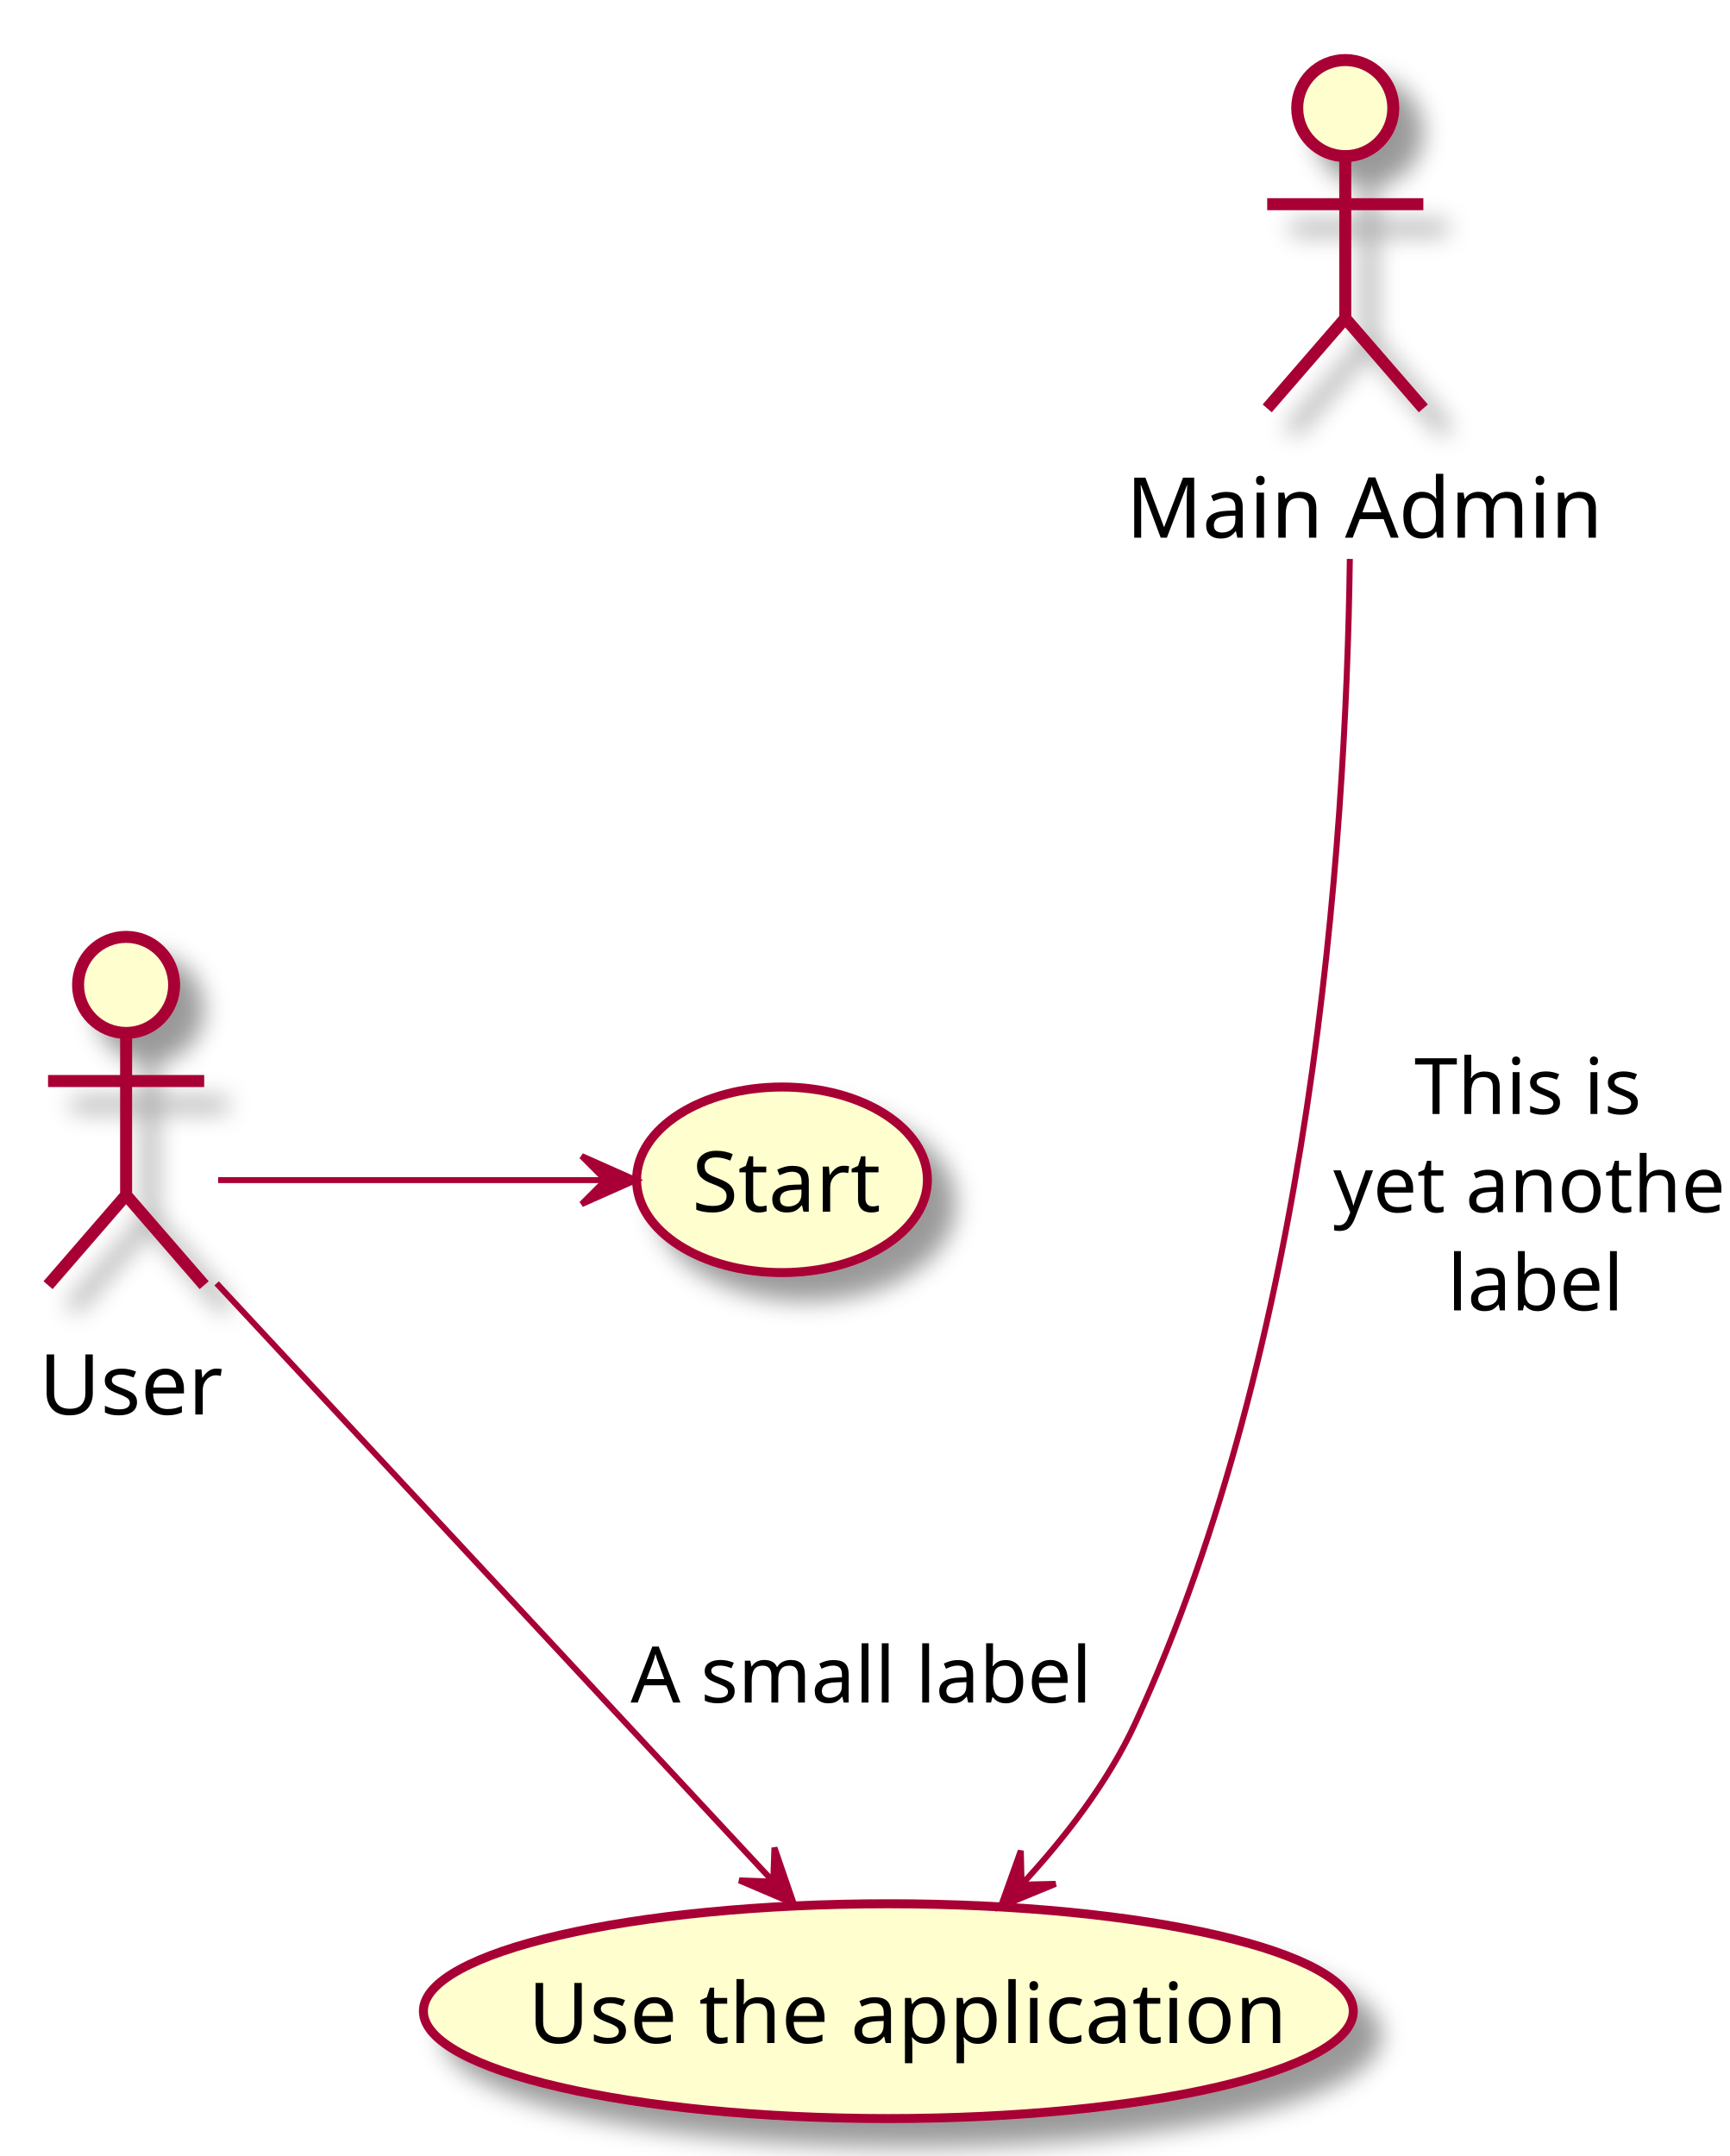
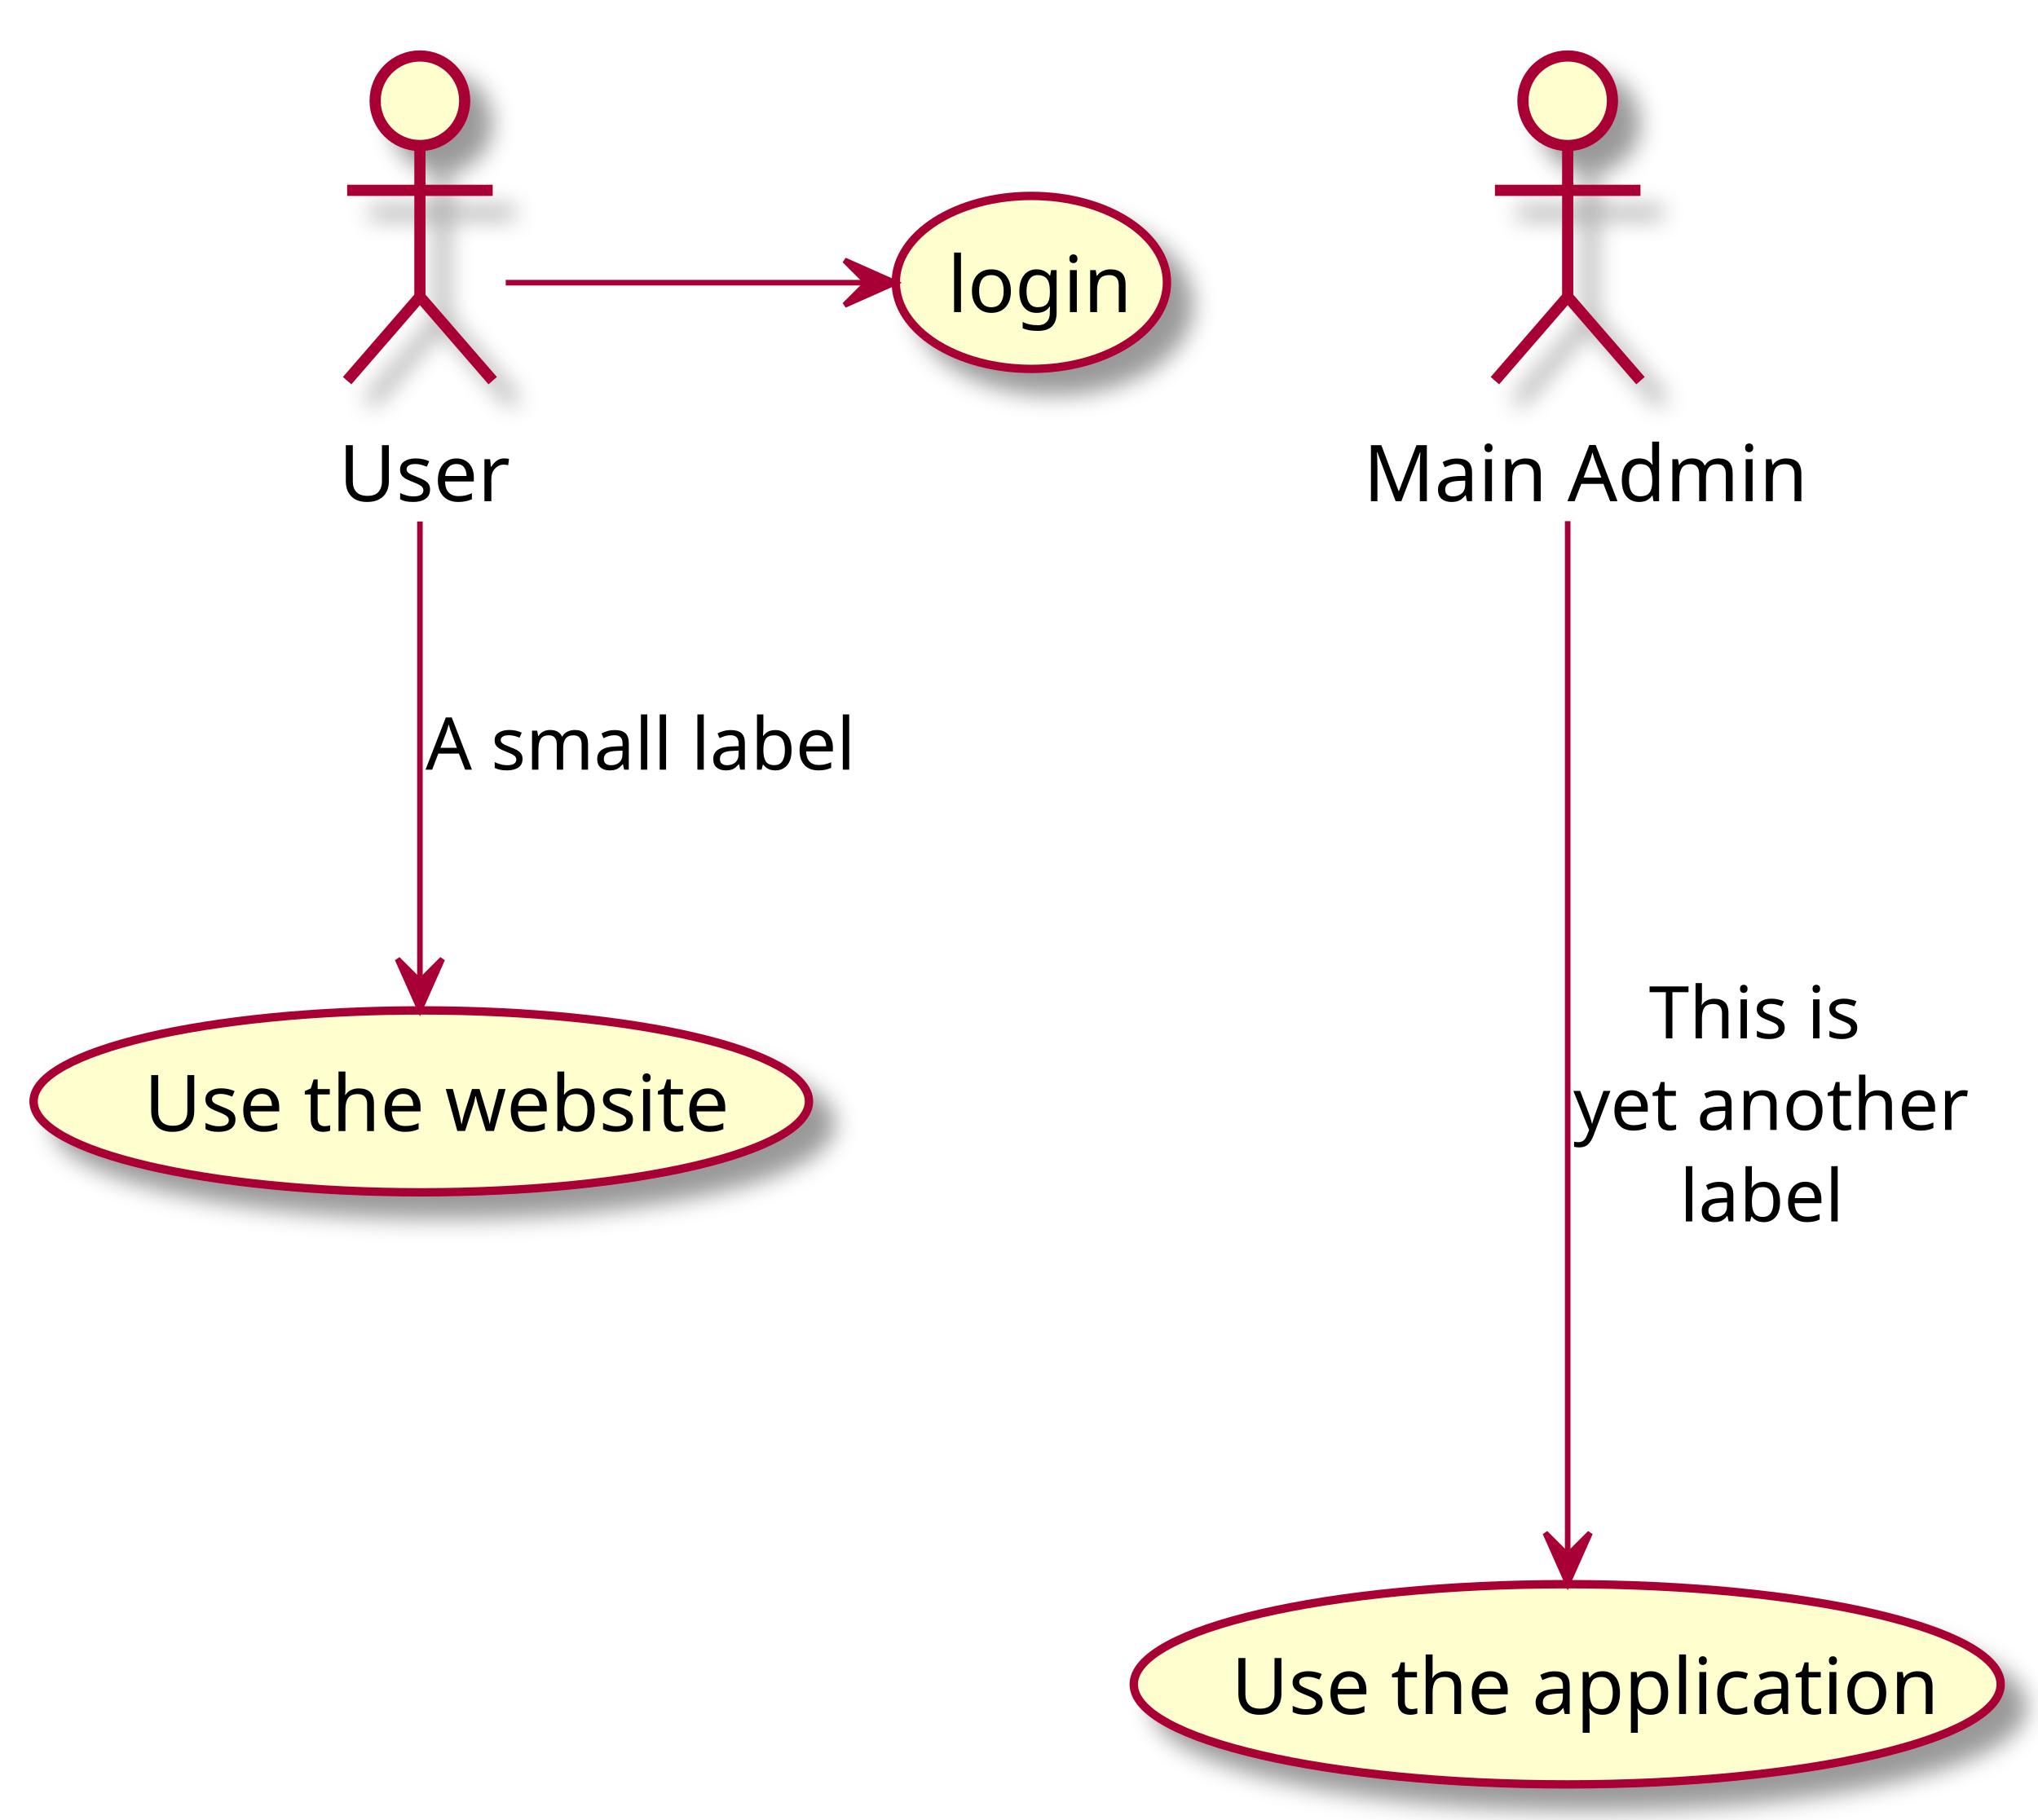
- <svg xmlns="http://www.w3.org/2000/svg" contentScriptType="application/ecmascript" contentStyleType="text/css" height="359px" preserveAspectRatio="none" style="width:288px;height:359px;" version="1.1" viewBox="0 0 288 359" width="288px" zoomAndPan="magnify">
+ <svg xmlns="http://www.w3.org/2000/svg" contentScriptType="application/ecmascript" contentStyleType="text/css" height="325px" preserveAspectRatio="none" style="width:364px;height:325px;" version="1.1" viewBox="0 0 364 325" width="364px" zoomAndPan="magnify">
  <defs>
-     <filter height="300%" id="fpueipq" width="300%" x="-1" y="-1">
+     <filter height="300%" id="fe1tzxk" width="300%" x="-1" y="-1">
      <feGaussianBlur result="blurOut" stdDeviation="2.0" />
      <feColorMatrix in="blurOut" result="blurOut2" type="matrix" values="0 0 0 0 0 0 0 0 0 0 0 0 0 0 0 0 0 0 .4 0" />
      <feOffset dx="4.0" dy="4.0" in="blurOut2" result="blurOut3" />
      <feBlend in="SourceGraphic" in2="blurOut3" mode="normal" />
    </filter>
  </defs>
  <g>
-     <ellipse cx="21" cy="164" fill="#FEFECE" filter="url(#fpueipq)" rx="8" ry="8" style="stroke: #A80036; stroke-width: 2.0;" />
-     <path d="M21,172 L21,199 M8,180 L34,180 M21,199 L8,214 M21,199 L34,214 " fill="#FEFECE" filter="url(#fpueipq)" style="stroke: #A80036; stroke-width: 2.0;" />
-     <text fill="#000000" font-family="sans-serif" font-size="14" lengthAdjust="spacingAndGlyphs" textLength="29" x="6.5" y="235.533">User</text>
-     <ellipse cx="130.213" cy="196.452" fill="#FEFECE" filter="url(#fpueipq)" rx="24.213" ry="15.452" style="stroke: #A80036; stroke-width: 1.5;" />
-     <text fill="#000000" font-family="sans-serif" font-size="14" lengthAdjust="spacingAndGlyphs" textLength="30" x="115.213" y="201.756">Start</text>
-     <ellipse cx="147.918" cy="334.884" fill="#FEFECE" filter="url(#fpueipq)" rx="77.418" ry="17.884" style="stroke: #A80036; stroke-width: 1.5;" />
-     <text fill="#000000" font-family="sans-serif" font-size="14" lengthAdjust="spacingAndGlyphs" textLength="120" x="87.918" y="340.188">Use the application</text>
-     <ellipse cx="224" cy="18" fill="#FEFECE" filter="url(#fpueipq)" rx="8" ry="8" style="stroke: #A80036; stroke-width: 2.0;" />
-     <path d="M224,26 L224,53 M211,34 L237,34 M224,53 L211,68 M224,53 L237,68 " fill="#FEFECE" filter="url(#fpueipq)" style="stroke: #A80036; stroke-width: 2.0;" />
-     <text fill="#000000" font-family="sans-serif" font-size="14" lengthAdjust="spacingAndGlyphs" textLength="73" x="187.5" y="89.533">Main Admin</text>
-     <path d="M36.328,196.5 C57.782,196.5 79.236,196.5 100.69,196.5 " fill="none" style="stroke: #A80036; stroke-width: 1.0;" />
-     <polygon fill="#A80036" points="105.85,196.5,96.85,192.5,100.85,196.5,96.85,200.5,105.85,196.5" style="stroke: #A80036; stroke-width: 1.0;" />
-     <path d="M36.067,213.694 C59.113,238.464 103.114,285.757 128.544,313.088 " fill="none" style="stroke: #A80036; stroke-width: 1.0;" />
-     <polygon fill="#A80036" points="132.156,316.971,128.953,307.658,128.75,313.311,123.097,313.107,132.156,316.971" style="stroke: #A80036; stroke-width: 1.0;" />
-     <text fill="#000000" font-family="sans-serif" font-size="13" lengthAdjust="spacingAndGlyphs" textLength="75" x="105" y="283.495">A small label</text>
-     <path d="M224.758,93.067 C224.116,141.745 218.188,223.763 189,287 C184.476,296.801 177.259,306.095 170.131,313.792 " fill="none" style="stroke: #A80036; stroke-width: 1.0;" />
-     <polygon fill="#A80036" points="166.652,317.437,175.76,313.688,170.104,313.82,169.972,308.165,166.652,317.437" style="stroke: #A80036; stroke-width: 1.0;" />
-     <text fill="#000000" font-family="sans-serif" font-size="13" lengthAdjust="spacingAndGlyphs" textLength="38" x="235.5" y="185.495">This is</text>
-     <text fill="#000000" font-family="sans-serif" font-size="13" lengthAdjust="spacingAndGlyphs" textLength="65" x="222" y="201.847">yet another</text>
-     <text fill="#000000" font-family="sans-serif" font-size="13" lengthAdjust="spacingAndGlyphs" textLength="27" x="241" y="218.198">label</text>
+     <ellipse cx="75" cy="18" fill="#FEFECE" filter="url(#fe1tzxk)" rx="8" ry="8" style="stroke: #A80036; stroke-width: 2.0;" />
+     <path d="M75,26 L75,53 M62,34 L88,34 M75,53 L62,68 M75,53 L88,68 " fill="#FEFECE" filter="url(#fe1tzxk)" style="stroke: #A80036; stroke-width: 2.0;" />
+     <text fill="#000000" font-family="sans-serif" font-size="14" lengthAdjust="spacingAndGlyphs" textLength="29" x="60.5" y="89.533">User</text>
+     <ellipse cx="184.213" cy="50.452" fill="#FEFECE" filter="url(#fe1tzxk)" rx="24.213" ry="15.452" style="stroke: #A80036; stroke-width: 1.5;" />
+     <text fill="#000000" font-family="sans-serif" font-size="14" lengthAdjust="spacingAndGlyphs" textLength="30" x="169.213" y="55.756">login</text>
+     <ellipse cx="75.244" cy="196.749" fill="#FEFECE" filter="url(#fe1tzxk)" rx="69.244" ry="16.249" style="stroke: #A80036; stroke-width: 1.5;" />
+     <text fill="#000000" font-family="sans-serif" font-size="14" lengthAdjust="spacingAndGlyphs" textLength="99" x="25.744" y="202.054">Use the website</text>
+     <ellipse cx="280" cy="18" fill="#FEFECE" filter="url(#fe1tzxk)" rx="8" ry="8" style="stroke: #A80036; stroke-width: 2.0;" />
+     <path d="M280,26 L280,53 M267,34 L293,34 M280,53 L267,68 M280,53 L293,68 " fill="#FEFECE" filter="url(#fe1tzxk)" style="stroke: #A80036; stroke-width: 2.0;" />
+     <text fill="#000000" font-family="sans-serif" font-size="14" lengthAdjust="spacingAndGlyphs" textLength="73" x="243.5" y="89.533">Main Admin</text>
+     <ellipse cx="279.918" cy="300.884" fill="#FEFECE" filter="url(#fe1tzxk)" rx="77.418" ry="17.884" style="stroke: #A80036; stroke-width: 1.5;" />
+     <text fill="#000000" font-family="sans-serif" font-size="14" lengthAdjust="spacingAndGlyphs" textLength="120" x="219.918" y="306.188">Use the application</text>
+     <path d="M90.328,50.5 C111.782,50.5 133.236,50.5 154.69,50.5 " fill="none" style="stroke: #A80036; stroke-width: 1.0;" />
+     <polygon fill="#A80036" points="159.85,50.5,150.85,46.5,154.85,50.5,150.85,54.5,159.85,50.5" style="stroke: #A80036; stroke-width: 1.0;" />
+     <path d="M75,93.151 C75,120.105 75,154.005 75,175.22 " fill="none" style="stroke: #A80036; stroke-width: 1.0;" />
+     <polygon fill="#A80036" points="75,180.328,79,171.328,75,175.328,71,171.328,75,180.328" style="stroke: #A80036; stroke-width: 1.0;" />
+     <text fill="#000000" font-family="sans-serif" font-size="13" lengthAdjust="spacingAndGlyphs" textLength="75" x="76" y="137.495">A small label</text>
+     <path d="M280,93.093 C280,146.226 280,236.265 280,277.798 " fill="none" style="stroke: #A80036; stroke-width: 1.0;" />
+     <polygon fill="#A80036" points="280,282.854,284,273.854,280,277.854,276,273.854,280,282.854" style="stroke: #A80036; stroke-width: 1.0;" />
+     <text fill="#000000" font-family="sans-serif" font-size="13" lengthAdjust="spacingAndGlyphs" textLength="38" x="294.5" y="185.495">This is</text>
+     <text fill="#000000" font-family="sans-serif" font-size="13" lengthAdjust="spacingAndGlyphs" textLength="65" x="281" y="201.847">yet another</text>
+     <text fill="#000000" font-family="sans-serif" font-size="13" lengthAdjust="spacingAndGlyphs" textLength="27" x="300" y="218.198">label</text>
  </g>
</svg>
